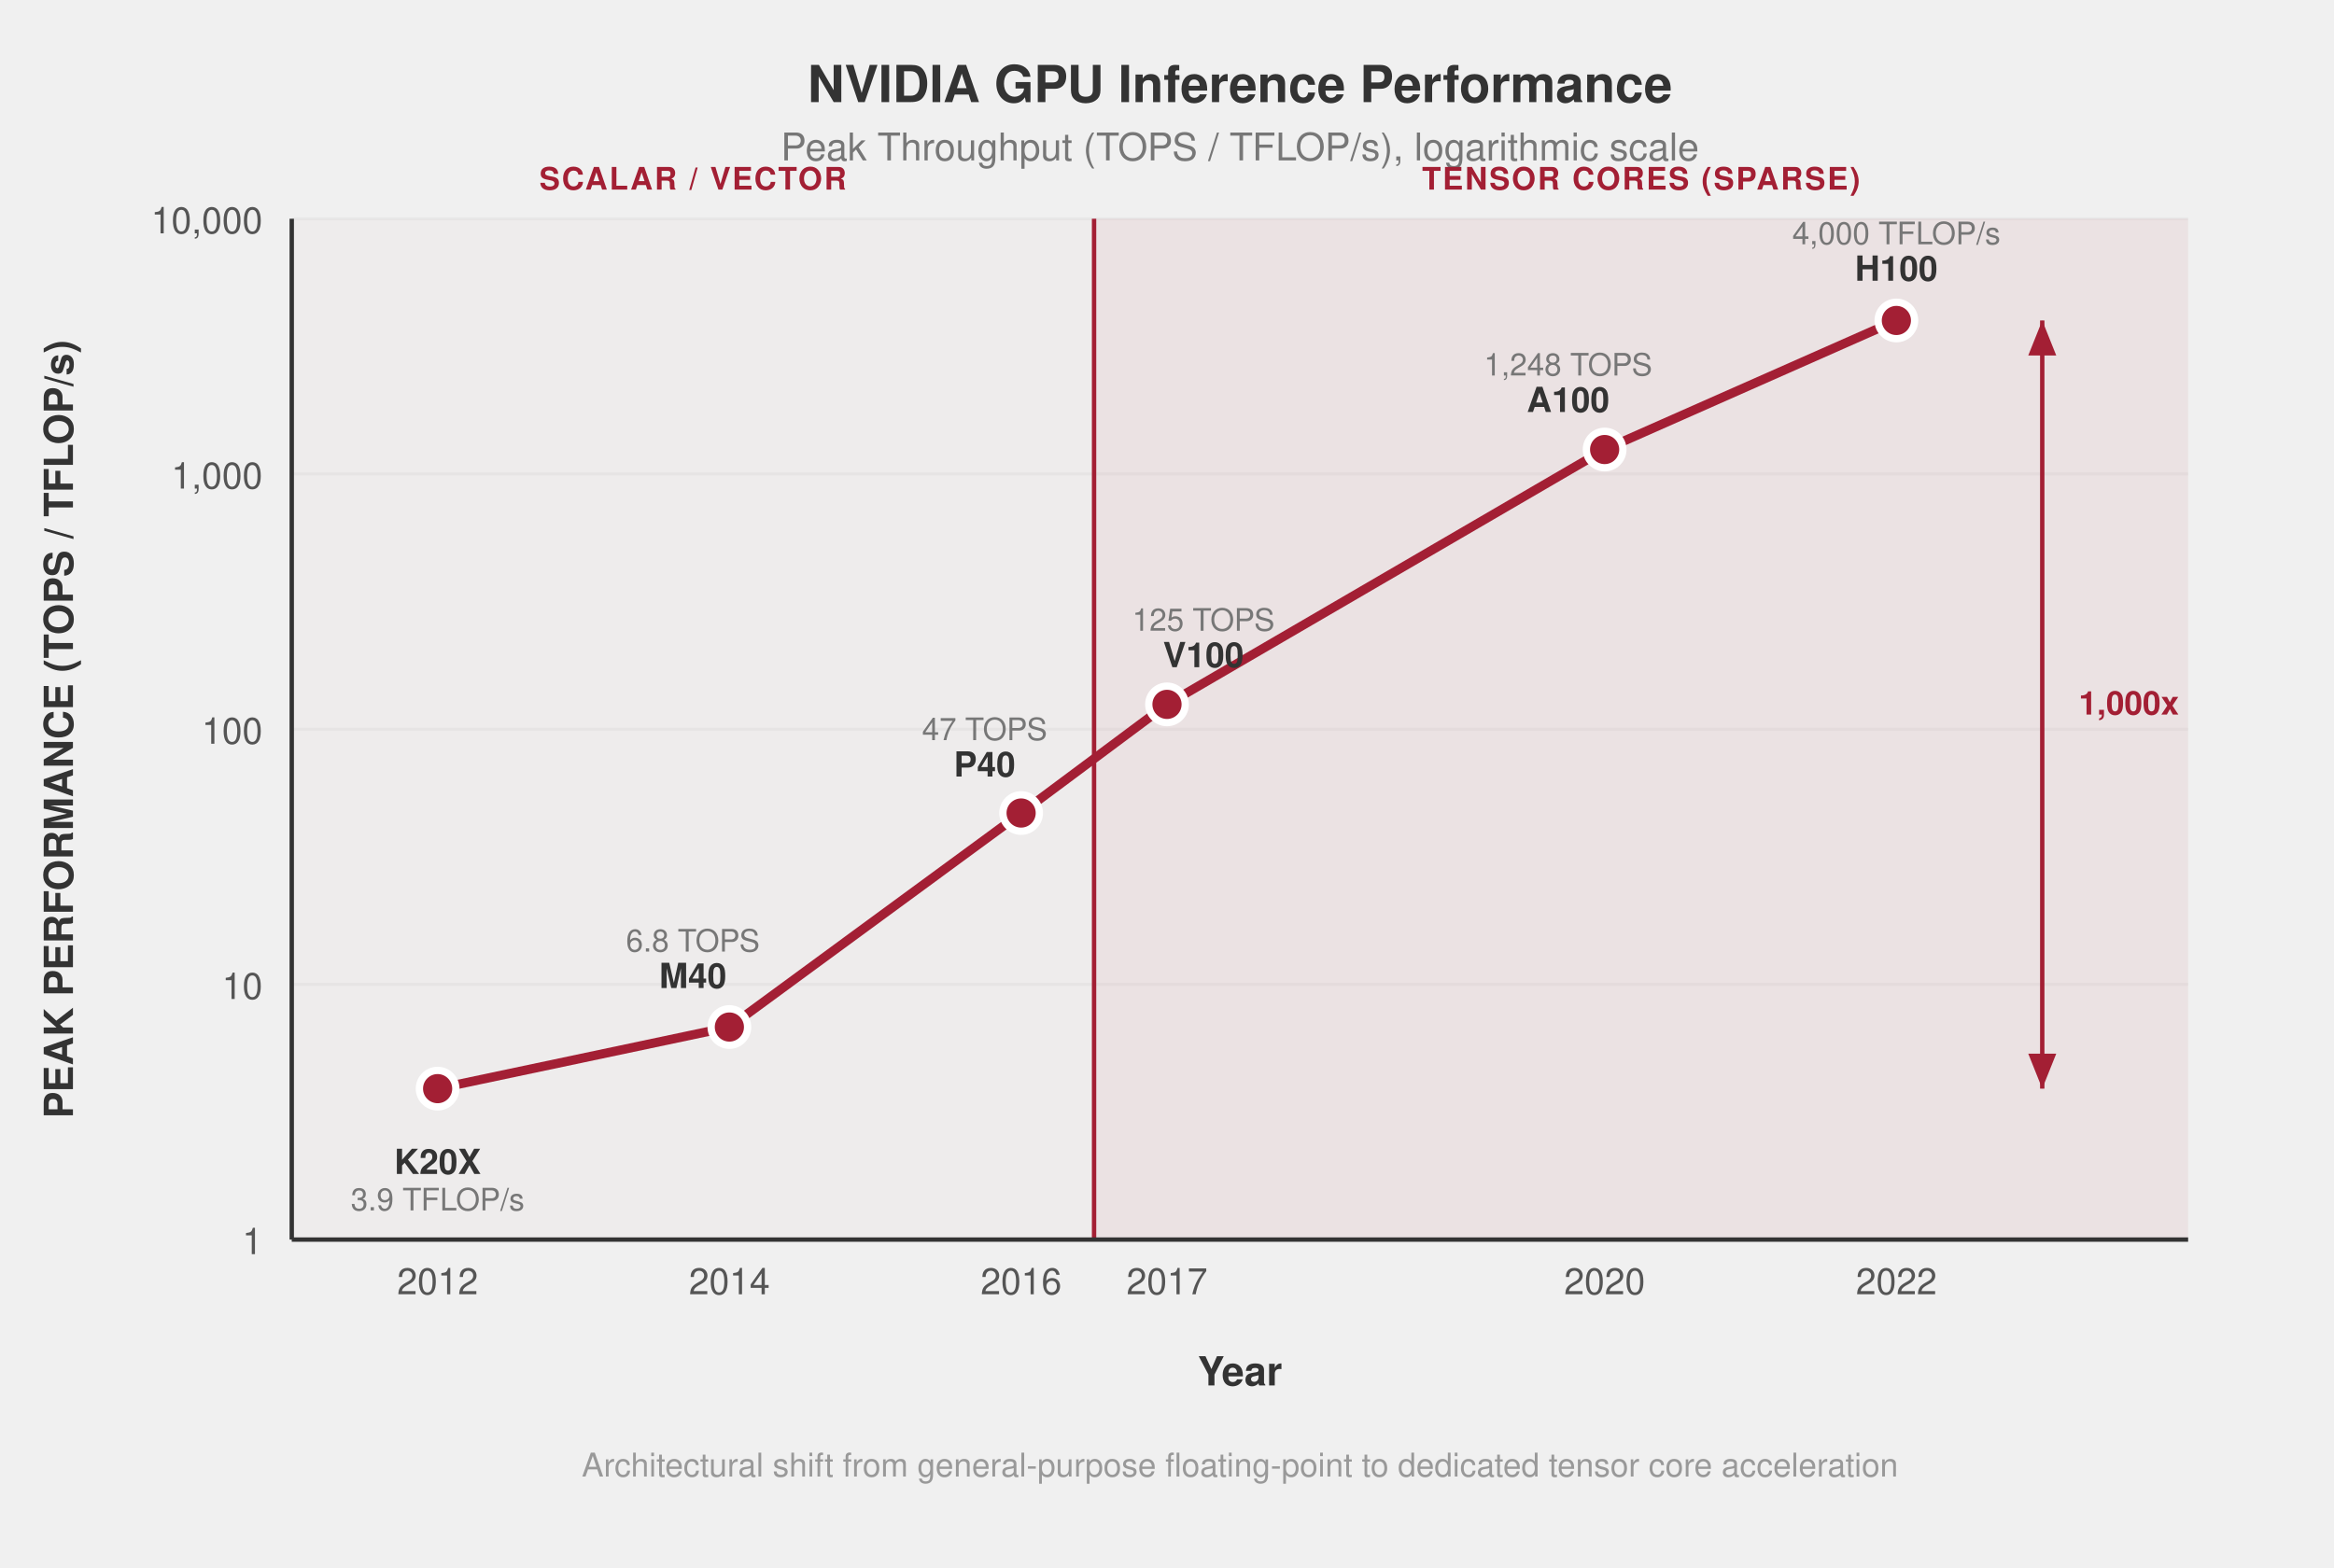
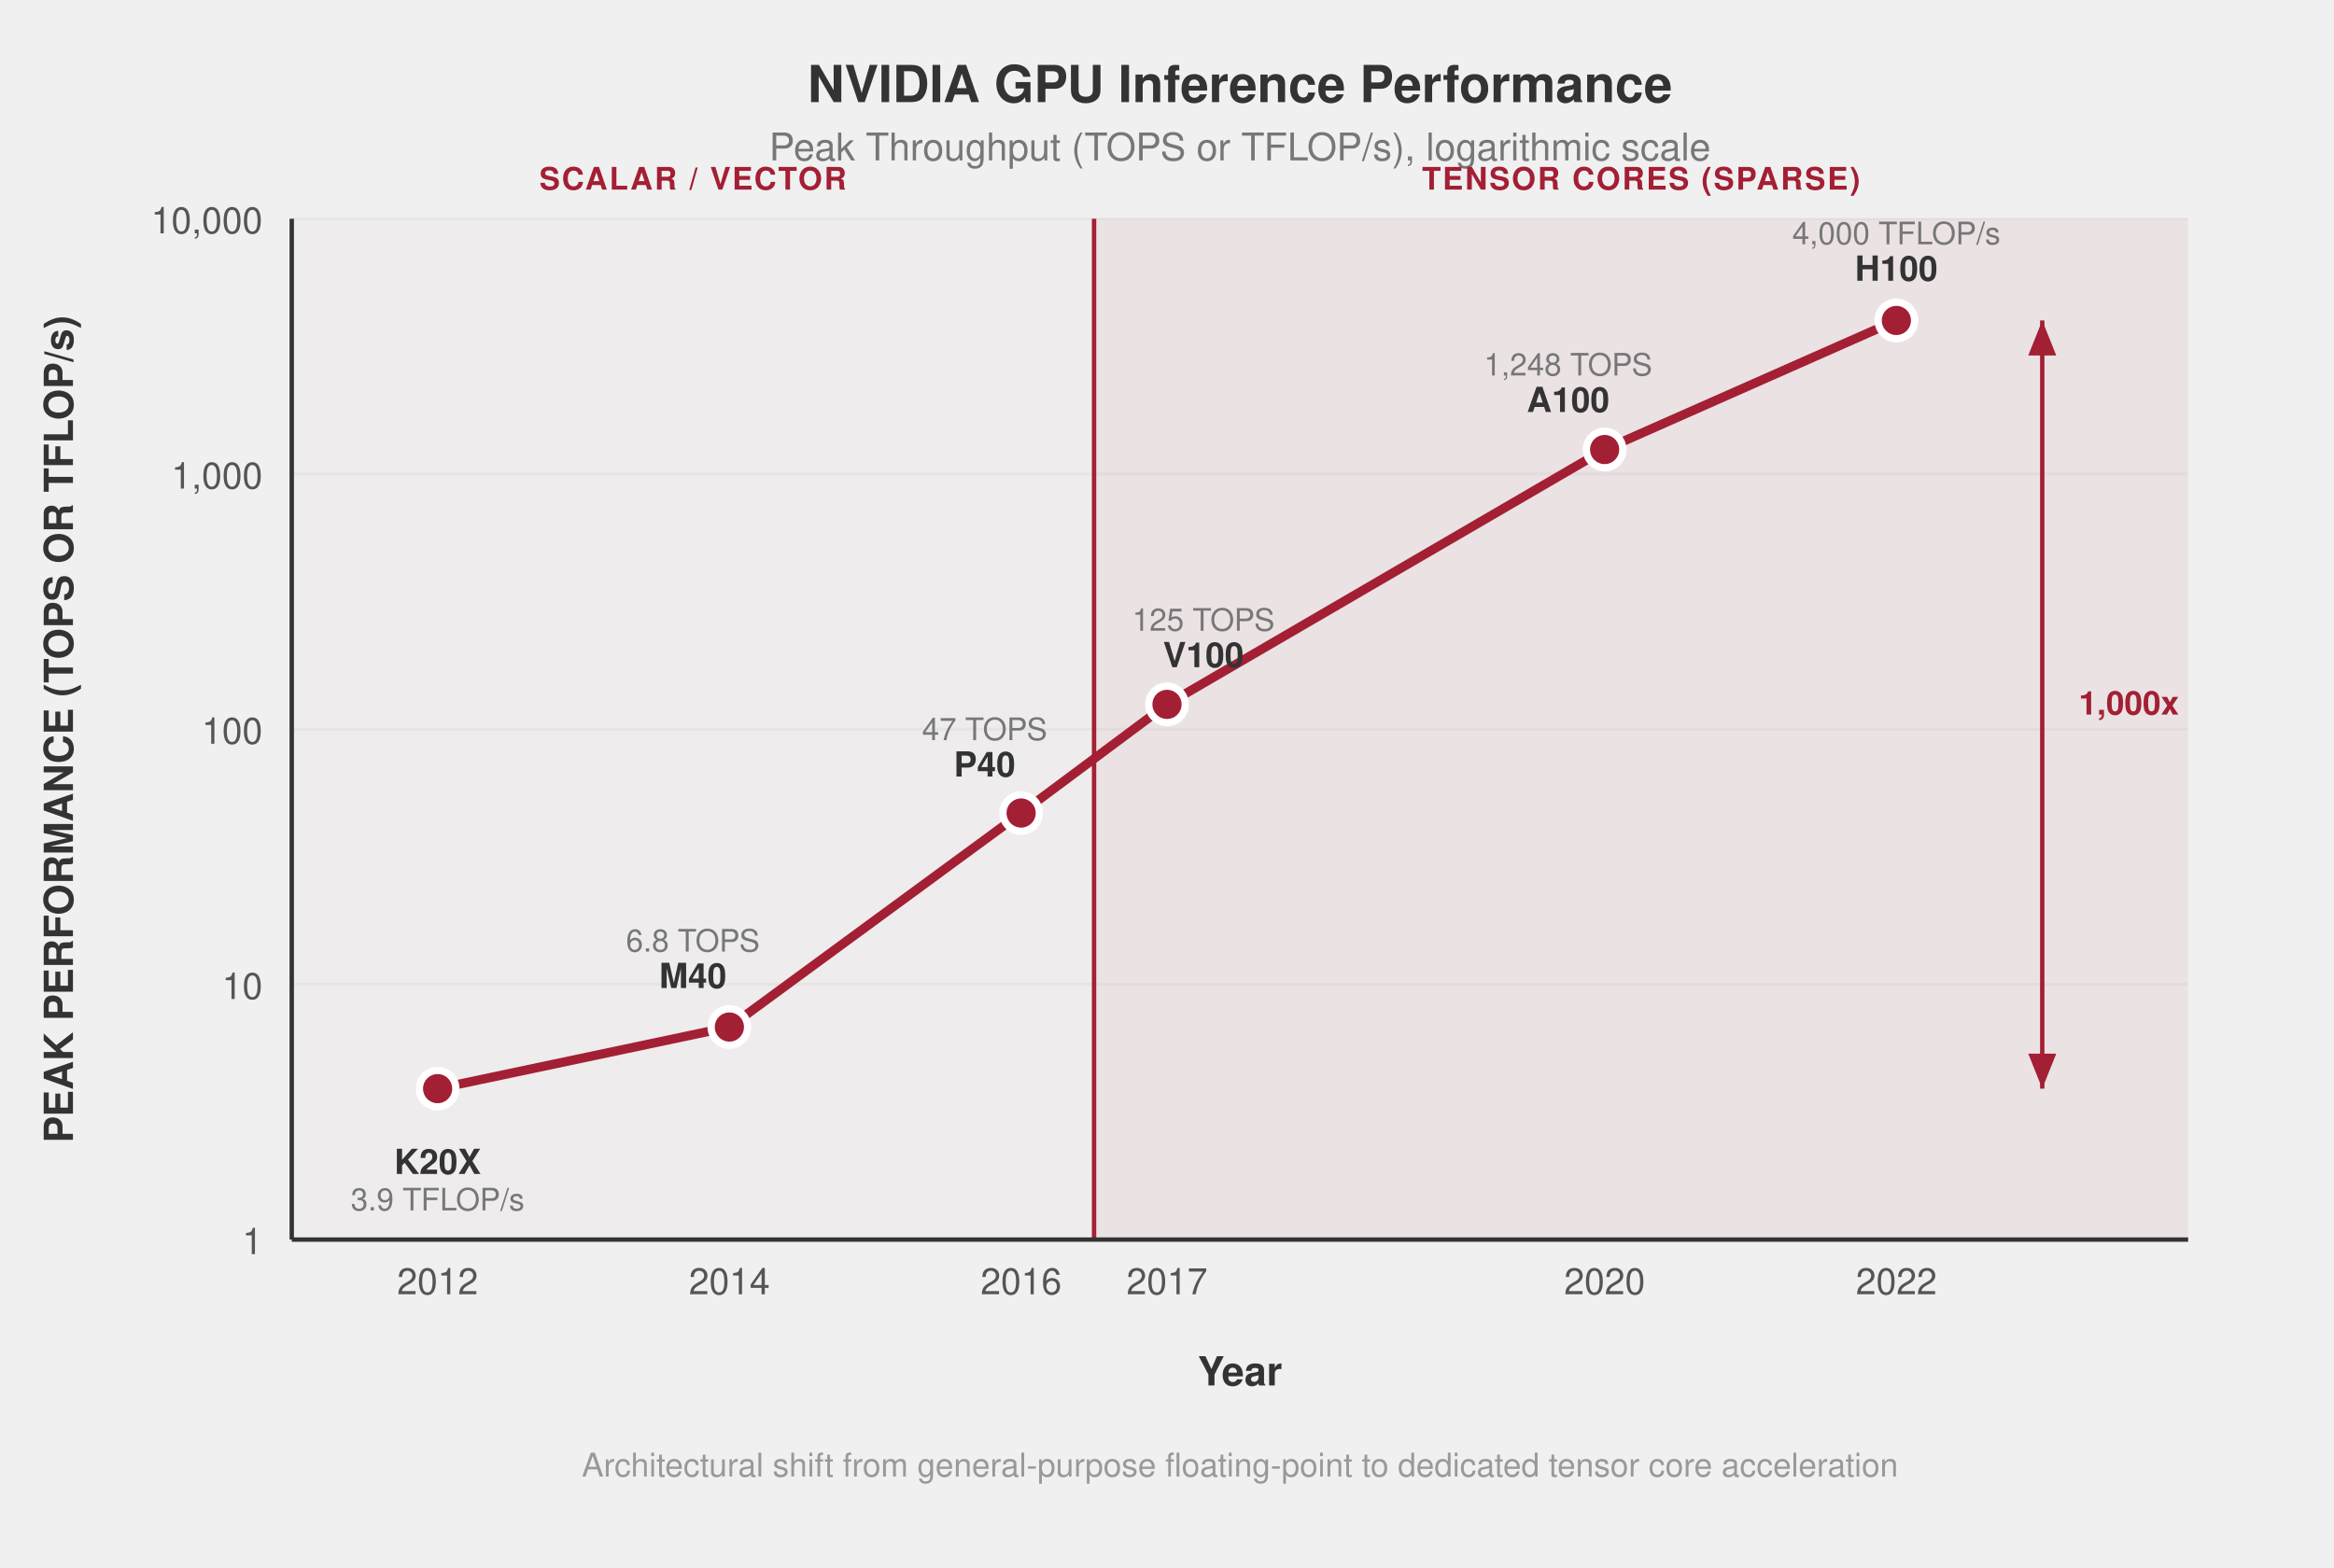
<svg xmlns="http://www.w3.org/2000/svg" viewBox="0 0 640 430" font-family="Helvetica Neue, Helvetica, Arial, sans-serif">
  <defs>
    <style>
      .axis       { stroke: #333; stroke-width: 1.2; fill: none; }
      .grid       { stroke: #e8e8e8; stroke-width: 0.8; }
      .tick-label { font-size: 10px; fill: #555; text-anchor: middle; }
      .y-label    { font-size: 10px; fill: #555; text-anchor: end; }
      .axis-title { font-size: 11px; fill: #333; font-weight: 600; }
      .data-line  { fill: none; stroke: #a31f34; stroke-width: 2.5; stroke-linejoin: round; }
      .data-dot   { fill: #a31f34; stroke: white; stroke-width: 2; }
      .gpu-label  { font-size: 9.5px; fill: #333; font-weight: 600; text-anchor: middle; }
      .gpu-value  { font-size: 8.5px; fill: #777; text-anchor: middle; }
      .title      { font-size: 14px; font-weight: 700; fill: #333; text-anchor: middle; }
      .subtitle   { font-size: 10.5px; fill: #777; text-anchor: middle; }
      .annotation { font-size: 9px; fill: #a31f34; }
      .era-bg     { fill: rgba(163,31,52,0.04); }
      .era-label  { font-size: 8.5px; fill: #a31f34; text-anchor: middle; font-weight: 600; letter-spacing: 0.5px; }
    </style>
    <marker id="arrow" viewBox="0 0 10 10" refX="10" refY="5" markerWidth="8" markerHeight="8" orient="auto-start-reverse">
      <path d="M 0 1 L 10 5 L 0 9 z" fill="#a31f34" />
    </marker>
  </defs>
  <text x="340" y="28" class="title">NVIDIA GPU Inference Performance</text>
-   <text x="340" y="44" class="subtitle">Peak Throughput (TOPS / TFLOP/s), logarithmic scale</text>
+   <text x="340" y="44" class="subtitle">Peak Throughput (TOPS or TFLOP/s), logarithmic scale</text>
  <line x1="80" y1="340" x2="600" y2="340" class="grid" />
  <line x1="80" y1="270" x2="600" y2="270" class="grid" />
  <line x1="80" y1="200" x2="600" y2="200" class="grid" />
  <line x1="80" y1="130" x2="600" y2="130" class="grid" />
  <line x1="80" y1="60" x2="600" y2="60" class="grid" />
  <text x="72" y="344" class="y-label">1</text>
  <text x="72" y="274" class="y-label">10</text>
  <text x="72" y="204" class="y-label">100</text>
  <text x="72" y="134" class="y-label">1,000</text>
  <text x="72" y="64" class="y-label">10,000</text>
-   <text x="20" y="200" class="axis-title" text-anchor="middle" transform="rotate(-90,20,200)">PEAK PERFORMANCE (TOPS / TFLOP/s)</text>
+   <text x="20" y="200" class="axis-title" text-anchor="middle" transform="rotate(-90,20,200)">PEAK PERFORMANCE (TOPS OR TFLOP/s)</text>
  <rect x="80" y="60" width="220" height="280" class="era-bg" opacity="0.5" />
  <text x="190" y="52" class="era-label">SCALAR / VECTOR</text>
  <rect x="300" y="60" width="300" height="280" fill="rgba(163,31,52,0.07)" />
  <text x="450" y="52" class="era-label">TENSOR CORES (SPARSE)</text>
  <line x1="300" y1="60" x2="300" y2="340" stroke="#a31f34" stroke-width="1.2" />
  <line x1="80" y1="340" x2="600" y2="340" class="axis" />
  <line x1="80" y1="60" x2="80" y2="340" class="axis" />
  <polyline points="120,298.6 200,281.7 280,223.0 320,193.2 440,123.3 520,87.9" class="data-line" />
  <circle cx="120" cy="298.6" r="5" class="data-dot" />
  <text x="120" y="322" class="gpu-label">K20X</text>
  <text x="120" y="332" class="gpu-value">3.9 TFLOP/s</text>
  <text x="120" y="355" class="tick-label">2012</text>
  <circle cx="200" cy="281.7" r="5" class="data-dot" />
  <text x="190" y="271" class="gpu-label" text-anchor="end">M40</text>
  <text x="190" y="261" class="gpu-value" text-anchor="end">6.8 TOPS</text>
  <text x="200" y="355" class="tick-label">2014</text>
  <circle cx="280" cy="223.0" r="5" class="data-dot" />
  <text x="270" y="213" class="gpu-label" text-anchor="end">P40</text>
  <text x="270" y="203" class="gpu-value" text-anchor="end">47 TOPS</text>
  <text x="280" y="355" class="tick-label">2016</text>
  <circle cx="320" cy="193.2" r="5" class="data-dot" />
  <text x="330" y="183" class="gpu-label" text-anchor="start">V100</text>
  <text x="330" y="173" class="gpu-value" text-anchor="start">125 TOPS</text>
  <text x="320" y="355" class="tick-label">2017</text>
  <circle cx="440" cy="123.3" r="5" class="data-dot" />
  <text x="430" y="113" class="gpu-label" text-anchor="end">A100</text>
  <text x="430" y="103" class="gpu-value" text-anchor="end">1,248 TOPS</text>
  <text x="440" y="355" class="tick-label">2020</text>
  <circle cx="520" cy="87.9" r="5" class="data-dot" />
  <text x="520" y="77" class="gpu-label">H100</text>
  <text x="520" y="67" class="gpu-value">4,000 TFLOP/s</text>
  <text x="520" y="355" class="tick-label">2022</text>
  <line x1="560" y1="298.6" x2="560" y2="87.9" stroke="#a31f34" stroke-width="1.2" marker-start="url(#arrow)" marker-end="url(#arrow)" />
  <text x="570" y="196" class="annotation" text-anchor="start" font-weight="700" font-size="13">1,000x</text>
  <text x="340" y="380" class="axis-title" text-anchor="middle">Year</text>
  <text x="340" y="405" font-size="9" fill="#999" text-anchor="middle">Architectural shift from general-purpose floating-point to dedicated tensor core acceleration</text>
</svg>
